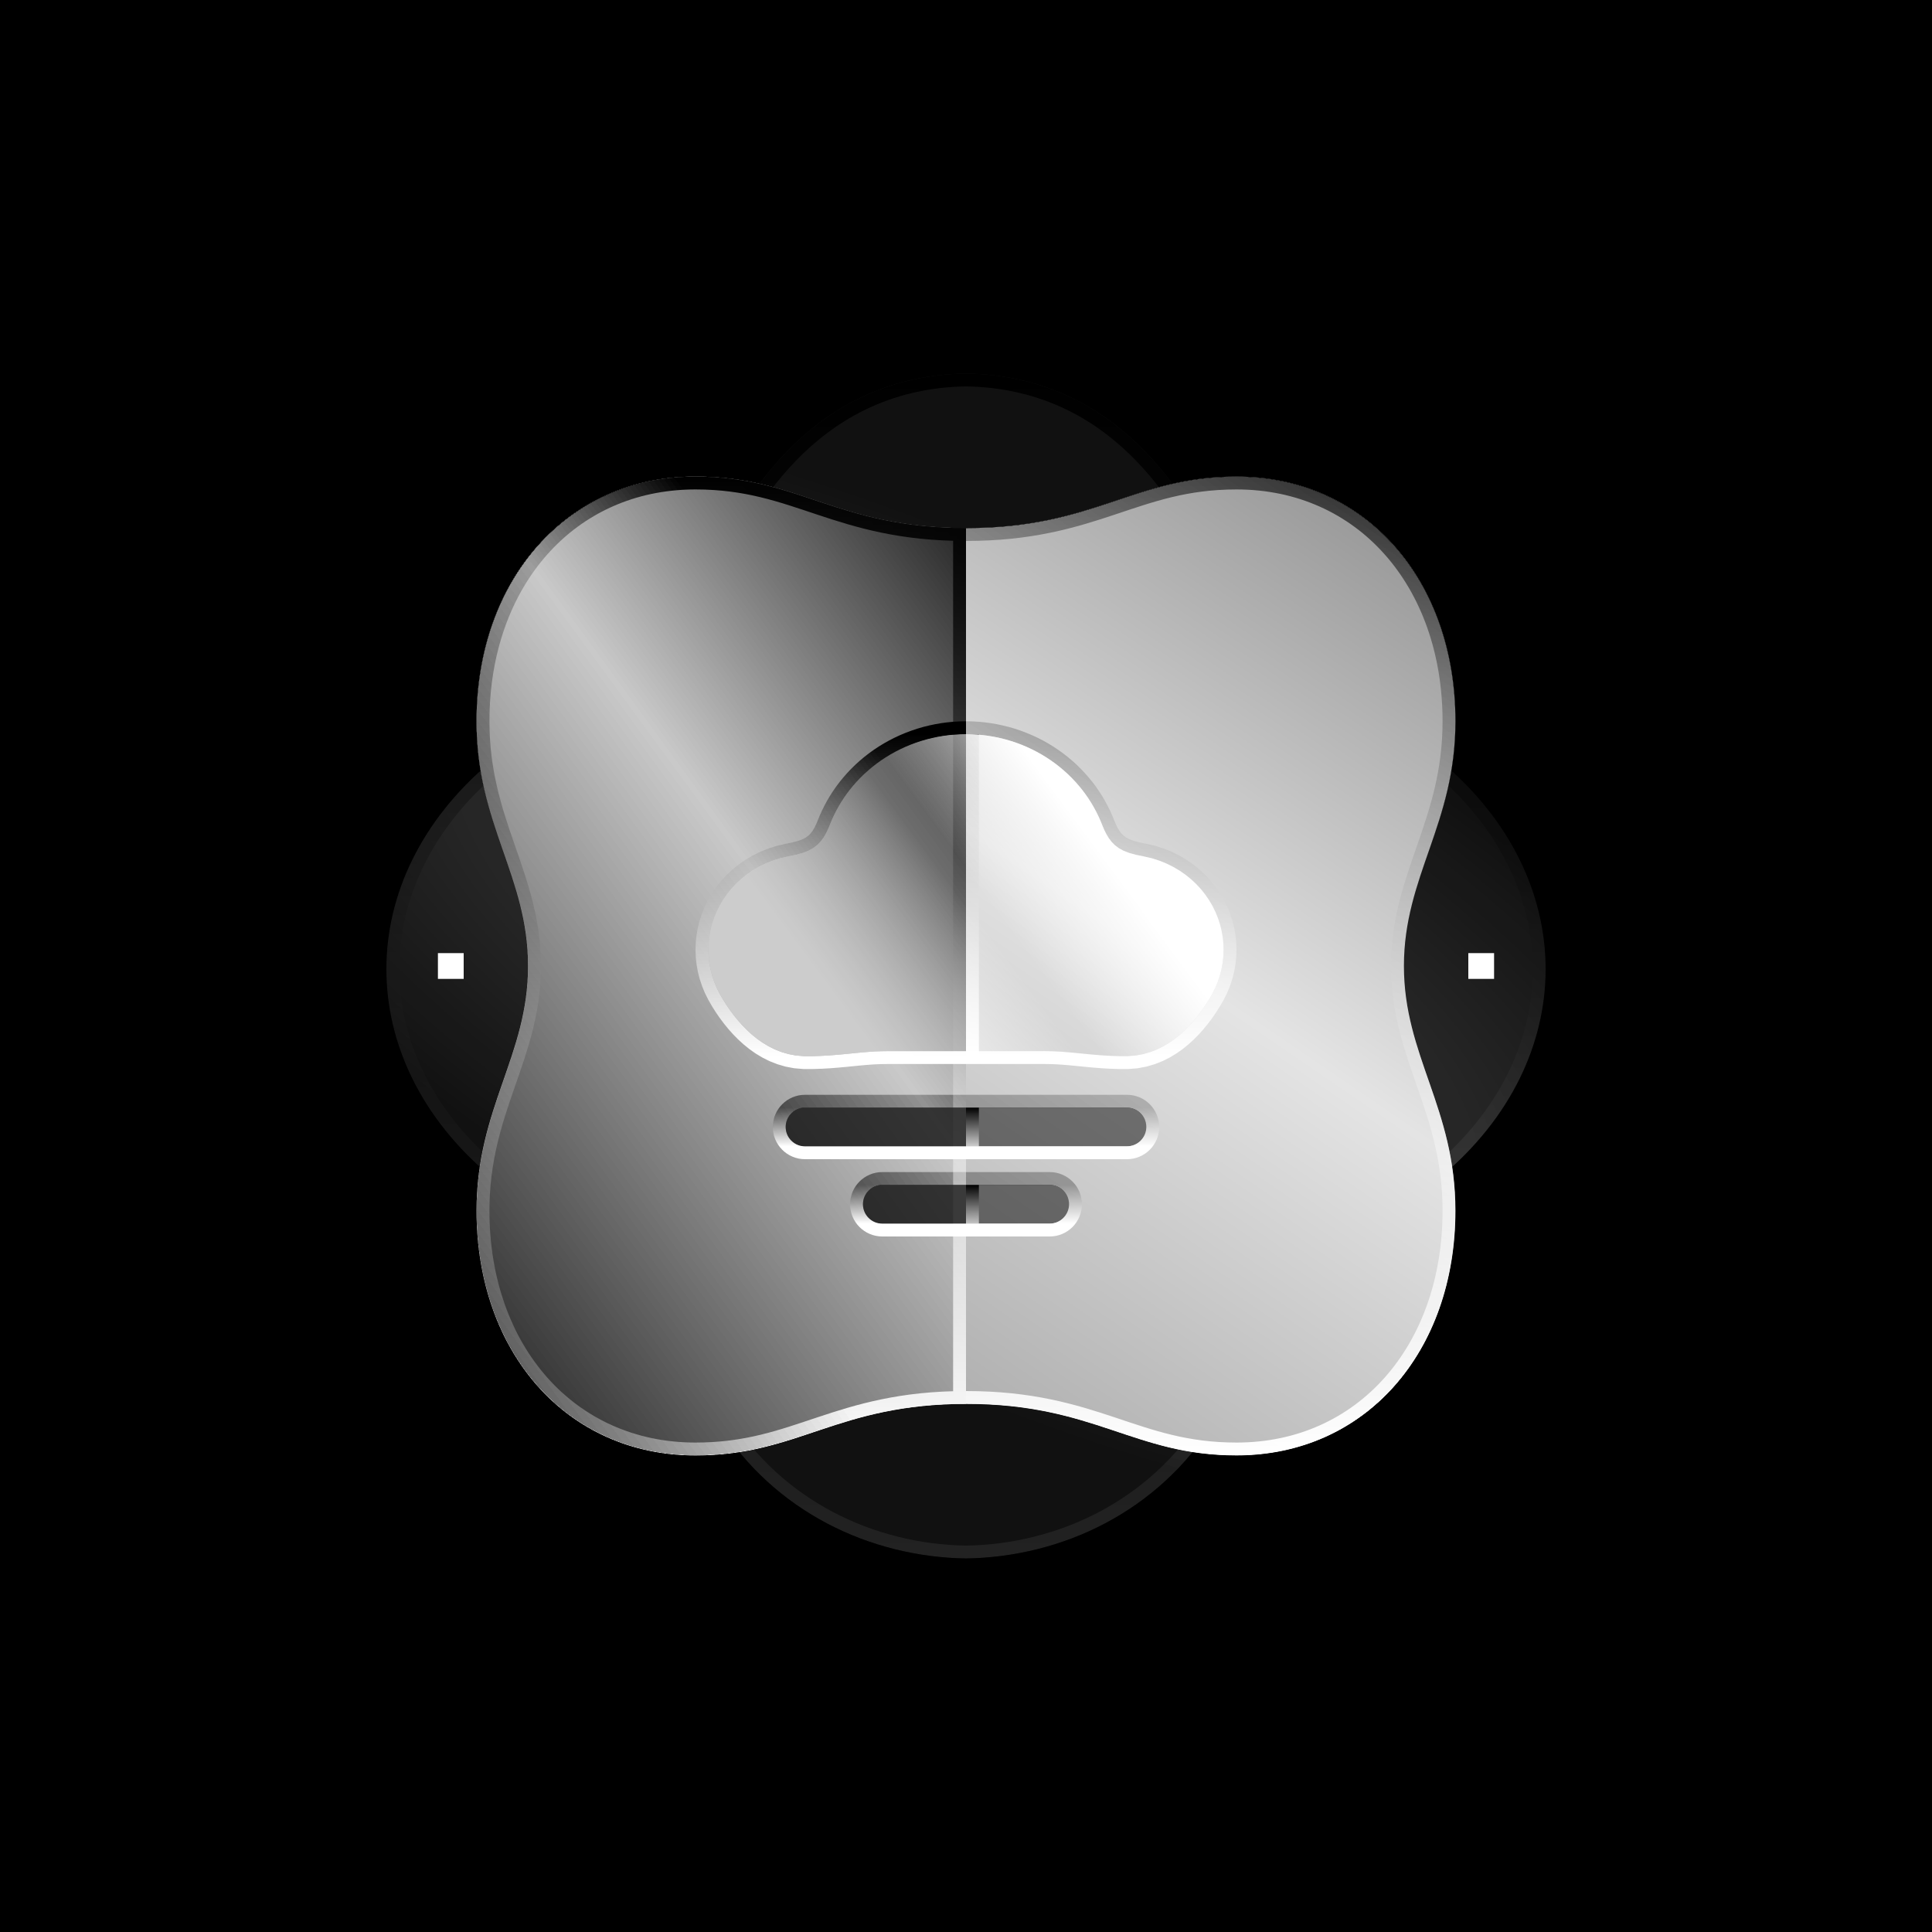
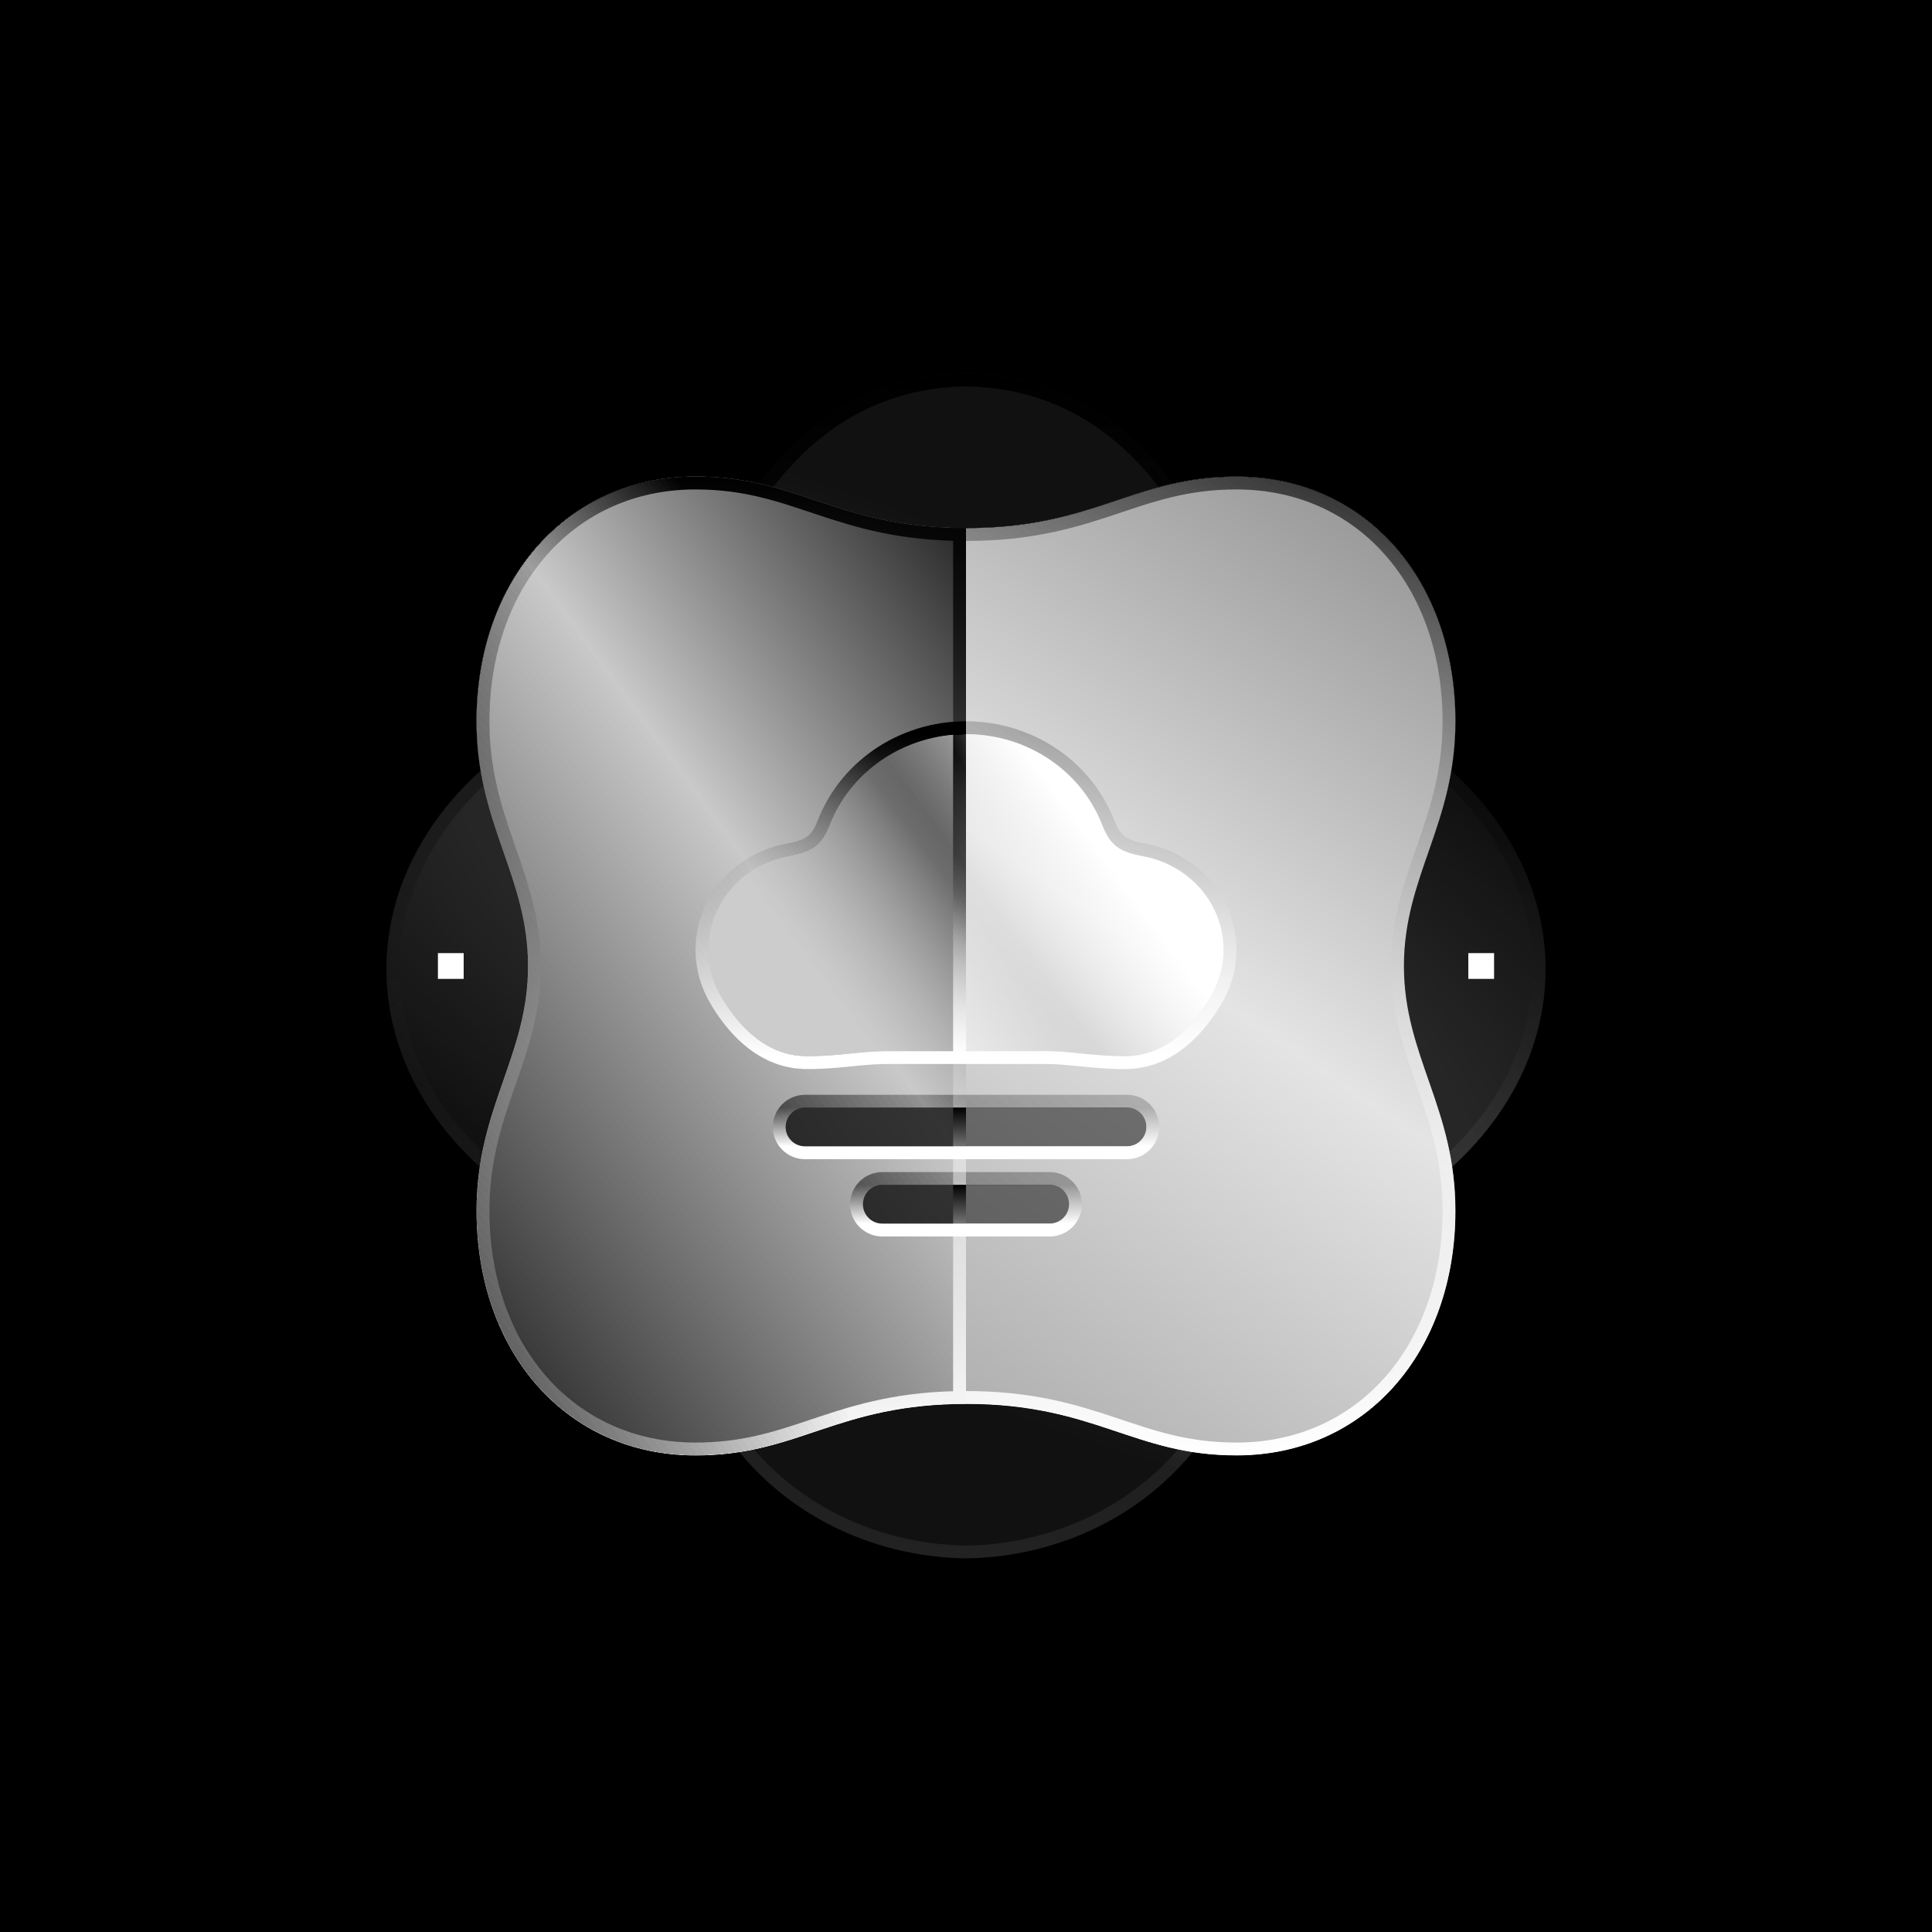
<svg xmlns="http://www.w3.org/2000/svg" width="150" height="150" viewBox="0 0 150 150" fill="none" data-name="G_1 Second Windz">
  <defs>
    <radialGradient id="hb1r1" cx="0" cy="0" r="1" gradientUnits="userSpaceOnUse" gradientTransform="matrix(-22.143 23 -66.065 -37.384 75 75)">
      <stop stop-color="#FFFFFF" />
      <stop offset="1" stop-color="#FFFFFF" stop-opacity="0" />
    </radialGradient>
    <linearGradient id="hb1g3" x1="75" y1="29" x2="75" y2="121" gradientUnits="userSpaceOnUse">
      <stop offset="0" stop-color="#000000" />
      <stop offset="1" stop-color="#FFFFFF" />
    </linearGradient>
    <clipPath id="hb1c2">
      <path d="M75 29C86.526 29.186 92.32 38.12 95.232 45.084C103.079 43.073 111.907 51.117 111.907 59.161C122.698 68.21 122.698 82.287 111.907 91.336C111.907 103.401 104.06 111.445 94.251 110.44C89.908 117.364 82.479 120.883 75 121C67.521 120.883 60.092 117.364 55.749 110.44C45.94 111.445 38.093 103.401 38.093 91.336C27.302 82.287 27.302 68.21 38.093 59.161C38.093 51.117 46.921 43.073 54.768 45.084C57.68 38.12 63.474 29.186 75 29Z" />
    </clipPath>
    <linearGradient id="hb1l4" x1="109.591" y1="37" x2="52.142" y2="121.023" gradientUnits="userSpaceOnUse">
      <stop offset="0" stop-color="#909090" />
      <stop offset="0.412" stop-color="#E4E4E4" />
      <stop offset="1" stop-color="#909090" />
    </linearGradient>
    <linearGradient id="hb1g6" x1="75" y1="37" x2="75" y2="113" gradientUnits="userSpaceOnUse">
      <stop offset="0" stop-color="#000000" />
      <stop offset="1" stop-color="#FFFFFF" />
    </linearGradient>
    <clipPath id="hb1c5">
      <path d="M75 41C85 41 88 37 96 37C106 37 113 45 113 56C113 64 109 68 109 75C109 82 113 86 113 94C113 105 106 113 96 113C88 113 85 109 75 109C65 109 62 113 54 113C44 113 37 105 37 94C37 86 41 82 41 75C41 68 37 64 37 56C37 45 44 37 54 37C62 37 65 41 75 41Z" />
    </clipPath>
    <linearGradient id="hb1h7" x1="73.296" y1="37" x2="14.545" y2="79.963" gradientUnits="userSpaceOnUse">
      <stop offset="0" stop-color="#909090" />
      <stop offset="0.412" stop-color="#E4E4E4" />
      <stop offset="1" stop-color="#909090" />
    </linearGradient>
    <linearGradient id="hb1g9" x1="75" y1="37" x2="75" y2="113" gradientUnits="userSpaceOnUse">
      <stop offset="0" stop-color="#000000" />
      <stop offset="1" stop-color="#FFFFFF" />
    </linearGradient>
    <clipPath id="hb1c8">
      <path d="M75 109C65 109 62 113 54 113C44 113 37 105 37 94C37 86 41 82 41 75C41 68 37 64 37 56C37 45 44 37 54 37C62 37 65 41 75 41Z" />
    </clipPath>
    <linearGradient id="hb1q10" x1="83.76" y1="63.9" x2="65.12" y2="77.75" gradientUnits="userSpaceOnUse">
      <stop offset="0" stop-color="#FFFFFF" />
      <stop offset="0.395" stop-color="#FFFFFF" stop-opacity="0.01" />
      <stop offset="0.465" stop-color="#FFFFFF" stop-opacity="0.01" />
      <stop offset="1" stop-color="#FFFFFF" />
    </linearGradient>
    <linearGradient id="hb1g12" x1="75" y1="57" x2="75" y2="82" gradientUnits="userSpaceOnUse">
      <stop offset="0" stop-color="#000000" />
      <stop offset="1" stop-color="#FFFFFF" />
    </linearGradient>
    <clipPath id="hb1c11">
      <path d="M-10 -10H160V160H-10ZM75 57L75.443 57.008L75.885 57.033L76.326 57.075L76.764 57.133L77.199 57.208L77.631 57.299L78.058 57.405L78.48 57.528L78.896 57.666L79.306 57.82L79.708 57.988L80.102 58.171L80.488 58.367L80.865 58.578L81.232 58.802L81.589 59.038L81.935 59.287L82.27 59.548L82.593 59.82L82.905 60.102L83.203 60.394L83.489 60.696L83.762 61.007L84.021 61.325L84.267 61.651L84.498 61.985L84.716 62.324L84.919 62.669L85.108 63.019L85.283 63.373L85.443 63.731L85.589 64.091L85.738 64.44L85.902 64.769L86.088 65.076L86.303 65.36L86.557 65.618L86.861 65.849L87.227 66.051L87.668 66.222L88.194 66.367L88.803 66.492L89.428 66.637L90.018 66.825L90.575 67.05L91.099 67.311L91.592 67.603L92.054 67.924L92.483 68.272L92.879 68.644L93.243 69.038L93.574 69.453L93.872 69.885L94.135 70.333L94.364 70.795L94.559 71.269L94.718 71.752L94.842 72.244L94.93 72.741L94.983 73.242L95 73.744L94.981 74.247L94.927 74.747L94.838 75.243L94.713 75.732L94.553 76.214L94.359 76.685L94.13 77.144L93.873 77.59L93.599 78.025L93.309 78.447L93.003 78.856L92.681 79.251L92.342 79.631L91.984 79.993L91.606 80.337L91.206 80.66L90.781 80.959L90.33 81.23L89.849 81.47L89.336 81.673L88.788 81.835L88.198 81.947L87.56 82L86.891 81.999L86.24 81.977L85.613 81.941L85.013 81.894L84.443 81.842L83.906 81.789L83.402 81.739L82.932 81.696L82.493 81.661L82.082 81.635L81.697 81.619L81.335 81.611L80.992 81.609L80.662 81.609L80.342 81.609L80.033 81.609L79.733 81.609L79.442 81.609L79.158 81.609L78.881 81.609L78.611 81.609L78.347 81.609L78.087 81.609L77.833 81.609L77.582 81.609L77.336 81.609L77.093 81.609L76.853 81.609L76.616 81.609L76.381 81.609L76.148 81.609L75.916 81.609L75.686 81.609L75.457 81.609L75.228 81.609L75 81.609L74.772 81.609L74.543 81.609L74.314 81.609L74.084 81.609L73.852 81.609L73.619 81.609L73.384 81.609L73.147 81.609L72.907 81.609L72.664 81.609L72.418 81.609L72.167 81.609L71.913 81.609L71.653 81.609L71.389 81.609L71.119 81.609L70.842 81.609L70.558 81.609L70.267 81.609L69.967 81.609L69.658 81.609L69.338 81.609L69.008 81.609L68.665 81.611L68.303 81.619L67.918 81.635L67.507 81.661L67.068 81.696L66.598 81.739L66.094 81.789L65.557 81.842L64.987 81.894L64.387 81.941L63.76 81.977L63.109 81.999L62.44 82L61.802 81.947L61.212 81.835L60.664 81.673L60.151 81.47L59.67 81.23L59.219 80.959L58.794 80.66L58.394 80.337L58.016 79.993L57.658 79.631L57.319 79.251L56.997 78.856L56.691 78.447L56.401 78.025L56.127 77.59L55.87 77.144L55.641 76.685L55.447 76.214L55.287 75.732L55.162 75.243L55.073 74.747L55.019 74.247L55 73.744L55.017 73.242L55.07 72.741L55.158 72.244L55.282 71.752L55.441 71.269L55.636 70.795L55.865 70.333L56.128 69.885L56.426 69.453L56.757 69.038L57.121 68.644L57.517 68.272L57.946 67.924L58.408 67.603L58.901 67.311L59.425 67.05L59.982 66.825L60.572 66.637L61.197 66.492L61.806 66.367L62.332 66.222L62.773 66.051L63.139 65.849L63.443 65.618L63.697 65.36L63.912 65.076L64.098 64.769L64.262 64.44L64.411 64.091L64.557 63.731L64.717 63.373L64.892 63.019L65.081 62.669L65.284 62.324L65.502 61.985L65.733 61.651L65.979 61.325L66.238 61.007L66.511 60.696L66.797 60.394L67.095 60.102L67.407 59.82L67.73 59.548L68.065 59.287L68.411 59.038L68.768 58.802L69.135 58.578L69.512 58.367L69.898 58.171L70.292 57.988L70.694 57.82L71.104 57.666L71.52 57.528L71.942 57.405L72.369 57.299L72.801 57.208L73.236 57.133L73.674 57.075L74.115 57.033L74.557 57.008L75 57Z" clip-rule="evenodd" fill-rule="evenodd" />
    </clipPath>
    <linearGradient id="hb1g13" x1="75" y1="57" x2="75" y2="82" gradientUnits="userSpaceOnUse">
      <stop offset="0" stop-color="#000000" />
      <stop offset="1" stop-color="#FFFFFF" />
    </linearGradient>
    <linearGradient id="hb1g15" x1="75" y1="86" x2="75" y2="89" gradientUnits="userSpaceOnUse">
      <stop offset="0" stop-color="#000000" />
      <stop offset="1" stop-color="#FFFFFF" />
    </linearGradient>
    <clipPath id="hb1c14">
      <path d="M-10 -10H160V160H-10ZM75 86L87.5 86C88.328 86 89 86.672 89 87.5L89 87.5C89 88.328 88.328 89 87.5 89L75 89L62.5 89C61.672 89 61 88.328 61 87.5L61 87.5C61 86.672 61.672 86 62.5 86L75 86Z" clip-rule="evenodd" fill-rule="evenodd" />
    </clipPath>
    <linearGradient id="hb1g16" x1="75" y1="86" x2="75" y2="89" gradientUnits="userSpaceOnUse">
      <stop offset="0" stop-color="#000000" />
      <stop offset="1" stop-color="#FFFFFF" />
    </linearGradient>
    <linearGradient id="hb1g18" x1="75" y1="92" x2="75" y2="95" gradientUnits="userSpaceOnUse">
      <stop offset="0" stop-color="#000000" />
      <stop offset="1" stop-color="#FFFFFF" />
    </linearGradient>
    <clipPath id="hb1c17">
      <path d="M-10 -10H160V160H-10ZM75 92L81.5 92C82.328 92 83 92.672 83 93.5L83 93.5C83 94.328 82.328 95 81.5 95L75 95L68.5 95C67.672 95 67 94.328 67 93.5L67 93.5C67 92.672 67.672 92 68.5 92L75 92Z" clip-rule="evenodd" fill-rule="evenodd" />
    </clipPath>
    <linearGradient id="hb1g19" x1="75" y1="92" x2="75" y2="95" gradientUnits="userSpaceOnUse">
      <stop offset="0" stop-color="#000000" />
      <stop offset="1" stop-color="#FFFFFF" />
    </linearGradient>
  </defs>
  <rect width="150" height="150" fill="#000000" data-l="bg" />
  <path d="M75 29C86.526 29.186 92.32 38.12 95.232 45.084C103.079 43.073 111.907 51.117 111.907 59.161C122.698 68.21 122.698 82.287 111.907 91.336C111.907 103.401 104.06 111.445 94.251 110.44C89.908 117.364 82.479 120.883 75 121C67.521 120.883 60.092 117.364 55.749 110.44C45.94 111.445 38.093 103.401 38.093 91.336C27.302 82.287 27.302 68.21 38.093 59.161C38.093 51.117 46.921 43.073 54.768 45.084C57.68 38.12 63.474 29.186 75 29Z" fill="#949494" fill-opacity="0.12" data-n="1" data-l="Plate" />
  <path d="M75 29C86.526 29.186 92.32 38.12 95.232 45.084C103.079 43.073 111.907 51.117 111.907 59.161C122.698 68.21 122.698 82.287 111.907 91.336C111.907 103.401 104.06 111.445 94.251 110.44C89.908 117.364 82.479 120.883 75 121C67.521 120.883 60.092 117.364 55.749 110.44C45.94 111.445 38.093 103.401 38.093 91.336C27.302 82.287 27.302 68.21 38.093 59.161C38.093 51.117 46.921 43.073 54.768 45.084C57.68 38.12 63.474 29.186 75 29Z" fill="url(#hb1r1)" fill-opacity="0.2" data-n="1" data-l="Plate" />
  <path d="M75 29C86.526 29.186 92.32 38.12 95.232 45.084C103.079 43.073 111.907 51.117 111.907 59.161C122.698 68.21 122.698 82.287 111.907 91.336C111.907 103.401 104.06 111.445 94.251 110.44C89.908 117.364 82.479 120.883 75 121C67.521 120.883 60.092 117.364 55.749 110.44C45.94 111.445 38.093 103.401 38.093 91.336C27.302 82.287 27.302 68.21 38.093 59.161C38.093 51.117 46.921 43.073 54.768 45.084C57.68 38.12 63.474 29.186 75 29Z" fill="none" stroke="url(#hb1g3)" stroke-width="2" clip-path="url(#hb1c2)" style="mix-blend-mode:overlay" data-n="1" data-l="Plate" />
  <path d="M75 41C85 41 88 37 96 37C106 37 113 45 113 56C113 64 109 68 109 75C109 82 113 86 113 94C113 105 106 113 96 113C88 113 85 109 75 109C65 109 62 113 54 113C44 113 37 105 37 94C37 86 41 82 41 75C41 68 37 64 37 56C37 45 44 37 54 37C62 37 65 41 75 41Z" fill="url(#hb1l4)" data-n="2" data-l="Gem" />
  <path d="M75 41C85 41 88 37 96 37C106 37 113 45 113 56C113 64 109 68 109 75C109 82 113 86 113 94C113 105 106 113 96 113C88 113 85 109 75 109C65 109 62 113 54 113C44 113 37 105 37 94C37 86 41 82 41 75C41 68 37 64 37 56C37 45 44 37 54 37C62 37 65 41 75 41Z" fill="none" stroke="url(#hb1g6)" stroke-width="2" clip-path="url(#hb1c5)" style="mix-blend-mode:overlay" data-n="2" data-l="Gem" />
  <path d="M75 109C65 109 62 113 54 113C44 113 37 105 37 94C37 86 41 82 41 75C41 68 37 64 37 56C37 45 44 37 54 37C62 37 65 41 75 41Z" fill="url(#hb1h7)" data-n="3" data-l="Gem facet" />
  <path d="M75 109C65 109 62 113 54 113C44 113 37 105 37 94C37 86 41 82 41 75C41 68 37 64 37 56C37 45 44 37 54 37C62 37 65 41 75 41Z" fill="#000000" fill-opacity="1" style="mix-blend-mode:overlay" data-n="3" data-l="Gem facet" />
  <path d="M75 109C65 109 62 113 54 113C44 113 37 105 37 94C37 86 41 82 41 75C41 68 37 64 37 56C37 45 44 37 54 37C62 37 65 41 75 41Z" fill="none" stroke="url(#hb1g9)" stroke-width="2" clip-path="url(#hb1c8)" style="mix-blend-mode:overlay" data-n="3" data-l="Gem facet" />
  <path d="M75 57L75.443 57.008L75.885 57.033L76.326 57.075L76.764 57.133L77.199 57.208L77.631 57.299L78.058 57.405L78.48 57.528L78.896 57.666L79.306 57.82L79.708 57.988L80.102 58.171L80.488 58.367L80.865 58.578L81.232 58.802L81.589 59.038L81.935 59.287L82.27 59.548L82.593 59.82L82.905 60.102L83.203 60.394L83.489 60.696L83.762 61.007L84.021 61.325L84.267 61.651L84.498 61.985L84.716 62.324L84.919 62.669L85.108 63.019L85.283 63.373L85.443 63.731L85.589 64.091L85.738 64.44L85.902 64.769L86.088 65.076L86.303 65.36L86.557 65.618L86.861 65.849L87.227 66.051L87.668 66.222L88.194 66.367L88.803 66.492L89.428 66.637L90.018 66.825L90.575 67.05L91.099 67.311L91.592 67.603L92.054 67.924L92.483 68.272L92.879 68.644L93.243 69.038L93.574 69.453L93.872 69.885L94.135 70.333L94.364 70.795L94.559 71.269L94.718 71.752L94.842 72.244L94.93 72.741L94.983 73.242L95 73.744L94.981 74.247L94.927 74.747L94.838 75.243L94.713 75.732L94.553 76.214L94.359 76.685L94.13 77.144L93.873 77.59L93.599 78.025L93.309 78.447L93.003 78.856L92.681 79.251L92.342 79.631L91.984 79.993L91.606 80.337L91.206 80.66L90.781 80.959L90.33 81.23L89.849 81.47L89.336 81.673L88.788 81.835L88.198 81.947L87.56 82L86.891 81.999L86.24 81.977L85.613 81.941L85.013 81.894L84.443 81.842L83.906 81.789L83.402 81.739L82.932 81.696L82.493 81.661L82.082 81.635L81.697 81.619L81.335 81.611L80.992 81.609L80.662 81.609L80.342 81.609L80.033 81.609L79.733 81.609L79.442 81.609L79.158 81.609L78.881 81.609L78.611 81.609L78.347 81.609L78.087 81.609L77.833 81.609L77.582 81.609L77.336 81.609L77.093 81.609L76.853 81.609L76.616 81.609L76.381 81.609L76.148 81.609L75.916 81.609L75.686 81.609L75.457 81.609L75.228 81.609L75 81.609L74.772 81.609L74.543 81.609L74.314 81.609L74.084 81.609L73.852 81.609L73.619 81.609L73.384 81.609L73.147 81.609L72.907 81.609L72.664 81.609L72.418 81.609L72.167 81.609L71.913 81.609L71.653 81.609L71.389 81.609L71.119 81.609L70.842 81.609L70.558 81.609L70.267 81.609L69.967 81.609L69.658 81.609L69.338 81.609L69.008 81.609L68.665 81.611L68.303 81.619L67.918 81.635L67.507 81.661L67.068 81.696L66.598 81.739L66.094 81.789L65.557 81.842L64.987 81.894L64.387 81.941L63.76 81.977L63.109 81.999L62.44 82L61.802 81.947L61.212 81.835L60.664 81.673L60.151 81.47L59.67 81.23L59.219 80.959L58.794 80.66L58.394 80.337L58.016 79.993L57.658 79.631L57.319 79.251L56.997 78.856L56.691 78.447L56.401 78.025L56.127 77.59L55.87 77.144L55.641 76.685L55.447 76.214L55.287 75.732L55.162 75.243L55.073 74.747L55.019 74.247L55 73.744L55.017 73.242L55.07 72.741L55.158 72.244L55.282 71.752L55.441 71.269L55.636 70.795L55.865 70.333L56.128 69.885L56.426 69.453L56.757 69.038L57.121 68.644L57.517 68.272L57.946 67.924L58.408 67.603L58.901 67.311L59.425 67.05L59.982 66.825L60.572 66.637L61.197 66.492L61.806 66.367L62.332 66.222L62.773 66.051L63.139 65.849L63.443 65.618L63.697 65.36L63.912 65.076L64.098 64.769L64.262 64.44L64.411 64.091L64.557 63.731L64.717 63.373L64.892 63.019L65.081 62.669L65.284 62.324L65.502 61.985L65.733 61.651L65.979 61.325L66.238 61.007L66.511 60.696L66.797 60.394L67.095 60.102L67.407 59.82L67.73 59.548L68.065 59.287L68.411 59.038L68.768 58.802L69.135 58.578L69.512 58.367L69.898 58.171L70.292 57.988L70.694 57.82L71.104 57.666L71.52 57.528L71.942 57.405L72.369 57.299L72.801 57.208L73.236 57.133L73.674 57.075L74.115 57.033L74.557 57.008L75 57Z" fill="url(#hb1q10)" data-n="4" data-l="Glass" />
  <path d="M75 57L75.443 57.008L75.885 57.033L76.326 57.075L76.764 57.133L77.199 57.208L77.631 57.299L78.058 57.405L78.48 57.528L78.896 57.666L79.306 57.82L79.708 57.988L80.102 58.171L80.488 58.367L80.865 58.578L81.232 58.802L81.589 59.038L81.935 59.287L82.27 59.548L82.593 59.82L82.905 60.102L83.203 60.394L83.489 60.696L83.762 61.007L84.021 61.325L84.267 61.651L84.498 61.985L84.716 62.324L84.919 62.669L85.108 63.019L85.283 63.373L85.443 63.731L85.589 64.091L85.738 64.44L85.902 64.769L86.088 65.076L86.303 65.36L86.557 65.618L86.861 65.849L87.227 66.051L87.668 66.222L88.194 66.367L88.803 66.492L89.428 66.637L90.018 66.825L90.575 67.05L91.099 67.311L91.592 67.603L92.054 67.924L92.483 68.272L92.879 68.644L93.243 69.038L93.574 69.453L93.872 69.885L94.135 70.333L94.364 70.795L94.559 71.269L94.718 71.752L94.842 72.244L94.93 72.741L94.983 73.242L95 73.744L94.981 74.247L94.927 74.747L94.838 75.243L94.713 75.732L94.553 76.214L94.359 76.685L94.13 77.144L93.873 77.59L93.599 78.025L93.309 78.447L93.003 78.856L92.681 79.251L92.342 79.631L91.984 79.993L91.606 80.337L91.206 80.66L90.781 80.959L90.33 81.23L89.849 81.47L89.336 81.673L88.788 81.835L88.198 81.947L87.56 82L86.891 81.999L86.24 81.977L85.613 81.941L85.013 81.894L84.443 81.842L83.906 81.789L83.402 81.739L82.932 81.696L82.493 81.661L82.082 81.635L81.697 81.619L81.335 81.611L80.992 81.609L80.662 81.609L80.342 81.609L80.033 81.609L79.733 81.609L79.442 81.609L79.158 81.609L78.881 81.609L78.611 81.609L78.347 81.609L78.087 81.609L77.833 81.609L77.582 81.609L77.336 81.609L77.093 81.609L76.853 81.609L76.616 81.609L76.381 81.609L76.148 81.609L75.916 81.609L75.686 81.609L75.457 81.609L75.228 81.609L75 81.609L74.772 81.609L74.543 81.609L74.314 81.609L74.084 81.609L73.852 81.609L73.619 81.609L73.384 81.609L73.147 81.609L72.907 81.609L72.664 81.609L72.418 81.609L72.167 81.609L71.913 81.609L71.653 81.609L71.389 81.609L71.119 81.609L70.842 81.609L70.558 81.609L70.267 81.609L69.967 81.609L69.658 81.609L69.338 81.609L69.008 81.609L68.665 81.611L68.303 81.619L67.918 81.635L67.507 81.661L67.068 81.696L66.598 81.739L66.094 81.789L65.557 81.842L64.987 81.894L64.387 81.941L63.76 81.977L63.109 81.999L62.44 82L61.802 81.947L61.212 81.835L60.664 81.673L60.151 81.47L59.67 81.23L59.219 80.959L58.794 80.66L58.394 80.337L58.016 79.993L57.658 79.631L57.319 79.251L56.997 78.856L56.691 78.447L56.401 78.025L56.127 77.59L55.87 77.144L55.641 76.685L55.447 76.214L55.287 75.732L55.162 75.243L55.073 74.747L55.019 74.247L55 73.744L55.017 73.242L55.07 72.741L55.158 72.244L55.282 71.752L55.441 71.269L55.636 70.795L55.865 70.333L56.128 69.885L56.426 69.453L56.757 69.038L57.121 68.644L57.517 68.272L57.946 67.924L58.408 67.603L58.901 67.311L59.425 67.05L59.982 66.825L60.572 66.637L61.197 66.492L61.806 66.367L62.332 66.222L62.773 66.051L63.139 65.849L63.443 65.618L63.697 65.36L63.912 65.076L64.098 64.769L64.262 64.44L64.411 64.091L64.557 63.731L64.717 63.373L64.892 63.019L65.081 62.669L65.284 62.324L65.502 61.985L65.733 61.651L65.979 61.325L66.238 61.007L66.511 60.696L66.797 60.394L67.095 60.102L67.407 59.82L67.73 59.548L68.065 59.287L68.411 59.038L68.768 58.802L69.135 58.578L69.512 58.367L69.898 58.171L70.292 57.988L70.694 57.82L71.104 57.666L71.52 57.528L71.942 57.405L72.369 57.299L72.801 57.208L73.236 57.133L73.674 57.075L74.115 57.033L74.557 57.008L75 57Z" fill="none" stroke="url(#hb1g12)" stroke-width="2" clip-path="url(#hb1c11)" style="mix-blend-mode:overlay" data-n="4" data-l="Glass" />
  <path d="M75 57L75 57.008L75 57.033L75 57.075L75 57.133L75 57.208L75 57.299L75 57.405L75 57.528L75 57.666L75 57.82L75 57.988L75 58.171L75 58.367L75 58.578L75 58.802L75 59.038L75 59.287L75 59.548L75 59.82L75 60.102L75 60.394L75 60.696L75 61.007L75 61.325L75 61.651L75 61.985L75 62.324L75 62.669L75 63.019L75 63.373L75 63.731L75 64.091L75 64.44L75 64.769L75 65.076L75 65.36L75 65.618L75 65.849L75 66.051L75 66.222L75 66.367L75 66.492L75 66.637L75 66.825L75 67.05L75 67.311L75 67.603L75 67.924L75 68.272L75 68.644L75 69.038L75 69.453L75 69.885L75 70.333L75 70.795L75 71.269L75 71.752L75 72.244L75 72.741L75 73.242L75 73.744L75 74.247L75 74.747L75 75.243L75 75.732L75 76.214L75 76.685L75 77.144L75 77.59L75 78.025L75 78.447L75 78.856L75 79.251L75 79.631L75 79.993L75 80.337L75 80.66L75 80.959L75 81.23L75 81.47L75 81.673L75 81.835L75 81.947L75 82L75 81.999L75 81.977L75 81.941L75 81.894L75 81.842L75 81.789L75 81.739L75 81.696L75 81.661L75 81.635L75 81.619L75 81.611L75 81.609L75 81.609L75 81.609L75 81.609L75 81.609L75 81.609L75 81.609L75 81.609L75 81.609L75 81.609L75 81.609L75 81.609L75 81.609L75 81.609L75 81.609L75 81.609L75 81.609L75 81.609L75 81.609L75 81.609L75 81.609L75 81.609L75 81.609L75 81.609L74.772 81.609L74.543 81.609L74.314 81.609L74.084 81.609L73.852 81.609L73.619 81.609L73.384 81.609L73.147 81.609L72.907 81.609L72.664 81.609L72.418 81.609L72.167 81.609L71.913 81.609L71.653 81.609L71.389 81.609L71.119 81.609L70.842 81.609L70.558 81.609L70.267 81.609L69.967 81.609L69.658 81.609L69.338 81.609L69.008 81.609L68.665 81.611L68.303 81.619L67.918 81.635L67.507 81.661L67.068 81.696L66.598 81.739L66.094 81.789L65.557 81.842L64.987 81.894L64.387 81.941L63.76 81.977L63.109 81.999L62.44 82L61.802 81.947L61.212 81.835L60.664 81.673L60.151 81.47L59.67 81.23L59.219 80.959L58.794 80.66L58.394 80.337L58.016 79.993L57.658 79.631L57.319 79.251L56.997 78.856L56.691 78.447L56.401 78.025L56.127 77.59L55.87 77.144L55.641 76.685L55.447 76.214L55.287 75.732L55.162 75.243L55.073 74.747L55.019 74.247L55 73.744L55.017 73.242L55.07 72.741L55.158 72.244L55.282 71.752L55.441 71.269L55.636 70.795L55.865 70.333L56.128 69.885L56.426 69.453L56.757 69.038L57.121 68.644L57.517 68.272L57.946 67.924L58.408 67.603L58.901 67.311L59.425 67.05L59.982 66.825L60.572 66.637L61.197 66.492L61.806 66.367L62.332 66.222L62.773 66.051L63.139 65.849L63.443 65.618L63.697 65.36L63.912 65.076L64.098 64.769L64.262 64.44L64.411 64.091L64.557 63.731L64.717 63.373L64.892 63.019L65.081 62.669L65.284 62.324L65.502 61.985L65.733 61.651L65.979 61.325L66.238 61.007L66.511 60.696L66.797 60.394L67.095 60.102L67.407 59.82L67.73 59.548L68.065 59.287L68.411 59.038L68.768 58.802L69.135 58.578L69.512 58.367L69.898 58.171L70.292 57.988L70.694 57.82L71.104 57.666L71.52 57.528L71.942 57.405L72.369 57.299L72.801 57.208L73.236 57.133L73.674 57.075L74.115 57.033L74.557 57.008L75 57Z" fill="#000000" fill-opacity="0.2" data-n="5" data-l="Left facet" />
-   <path d="M75 57H76V82H75Z" fill="url(#hb1g13)" style="mix-blend-mode:overlay" data-n="6" data-l="Facet seam" />
+   <path d="M74 57H75V82H74Z" fill="url(#hb1g13)" style="mix-blend-mode:overlay" data-n="6" data-l="Facet seam" />
  <path d="M75 86L87.5 86C88.328 86 89 86.672 89 87.5L89 87.5C89 88.328 88.328 89 87.5 89L75 89L62.5 89C61.672 89 61 88.328 61 87.5L61 87.5C61 86.672 61.672 86 62.5 86L75 86Z" fill="#000000" fill-opacity="0.49" data-n="7" data-l="Recess" />
  <path d="M75 86L87.5 86C88.328 86 89 86.672 89 87.5L89 87.5C89 88.328 88.328 89 87.5 89L75 89L62.5 89C61.672 89 61 88.328 61 87.5L61 87.5C61 86.672 61.672 86 62.5 86L75 86Z" fill="none" stroke="url(#hb1g15)" stroke-width="2" clip-path="url(#hb1c14)" style="mix-blend-mode:overlay" data-n="7" data-l="Recess" />
  <path d="M75 86L75 86L75 87.5L75 87.5L75 89L75 89L62.5 89C61.672 89 61 88.328 61 87.5L61 87.5C61 86.672 61.672 86 62.5 86L75 86Z" fill="#000000" fill-opacity="0.49" data-n="8" data-l="Left facet" />
-   <path d="M75 86H76V89H75Z" fill="url(#hb1g16)" style="mix-blend-mode:overlay" data-n="9" data-l="Facet seam" />
+   <path d="M74 86H75V89H74Z" fill="url(#hb1g16)" style="mix-blend-mode:overlay" data-n="9" data-l="Facet seam" />
  <path d="M75 92L81.5 92C82.328 92 83 92.672 83 93.5L83 93.5C83 94.328 82.328 95 81.5 95L75 95L68.5 95C67.672 95 67 94.328 67 93.5L67 93.5C67 92.672 67.672 92 68.5 92L75 92Z" fill="#000000" fill-opacity="0.49" data-n="10" data-l="Recess" />
  <path d="M75 92L81.5 92C82.328 92 83 92.672 83 93.5L83 93.5C83 94.328 82.328 95 81.5 95L75 95L68.5 95C67.672 95 67 94.328 67 93.5L67 93.5C67 92.672 67.672 92 68.5 92L75 92Z" fill="none" stroke="url(#hb1g18)" stroke-width="2" clip-path="url(#hb1c17)" style="mix-blend-mode:overlay" data-n="10" data-l="Recess" />
  <path d="M75 92L75 92L75 93.5L75 93.5L75 95L75 95L68.5 95C67.672 95 67 94.328 67 93.5L67 93.5C67 92.672 67.672 92 68.5 92L75 92Z" fill="#000000" fill-opacity="0.49" data-n="11" data-l="Left facet" />
-   <path d="M75 92H76V95H75Z" fill="url(#hb1g19)" style="mix-blend-mode:overlay" data-n="12" data-l="Facet seam" />
+   <path d="M74 92H75V95H74Z" fill="url(#hb1g19)" style="mix-blend-mode:overlay" data-n="12" data-l="Facet seam" />
  <rect x="114" y="74" width="2" height="2" fill="#FFFFFF" data-n="13" data-l="Dots" />
  <rect x="34" y="74" width="2" height="2" fill="#FFFFFF" data-n="13" data-l="Dots" />
</svg>
